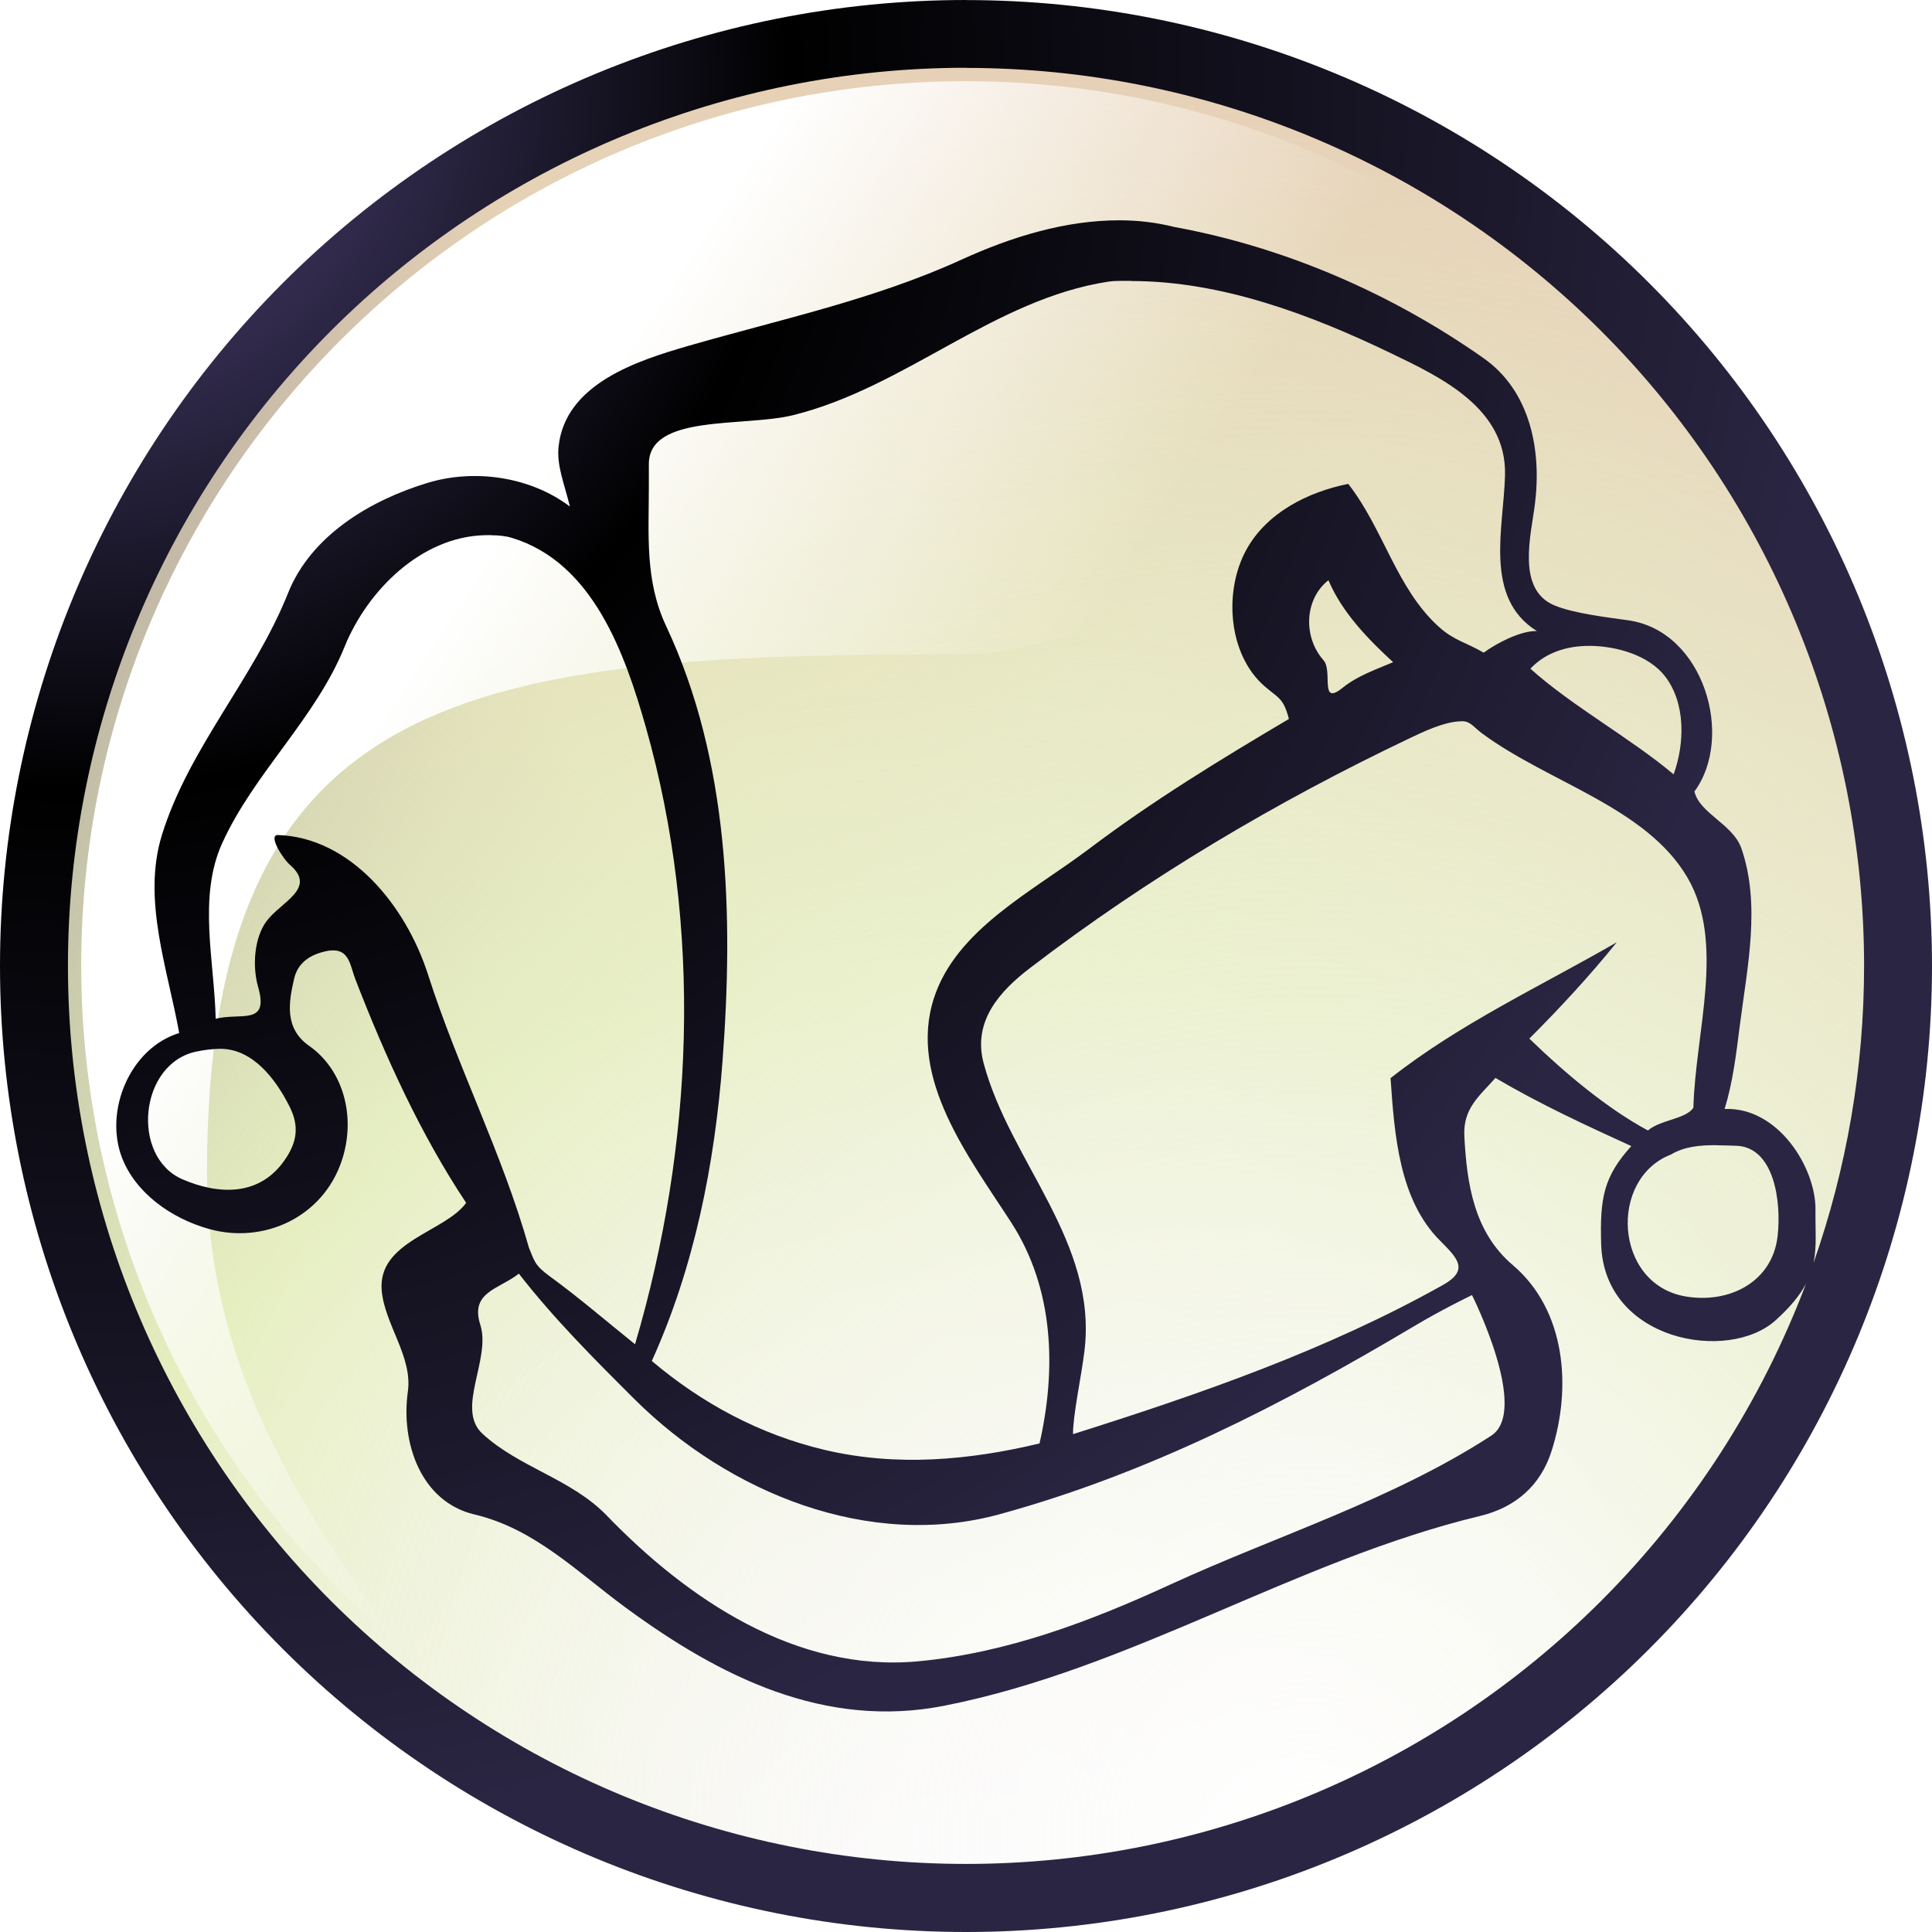
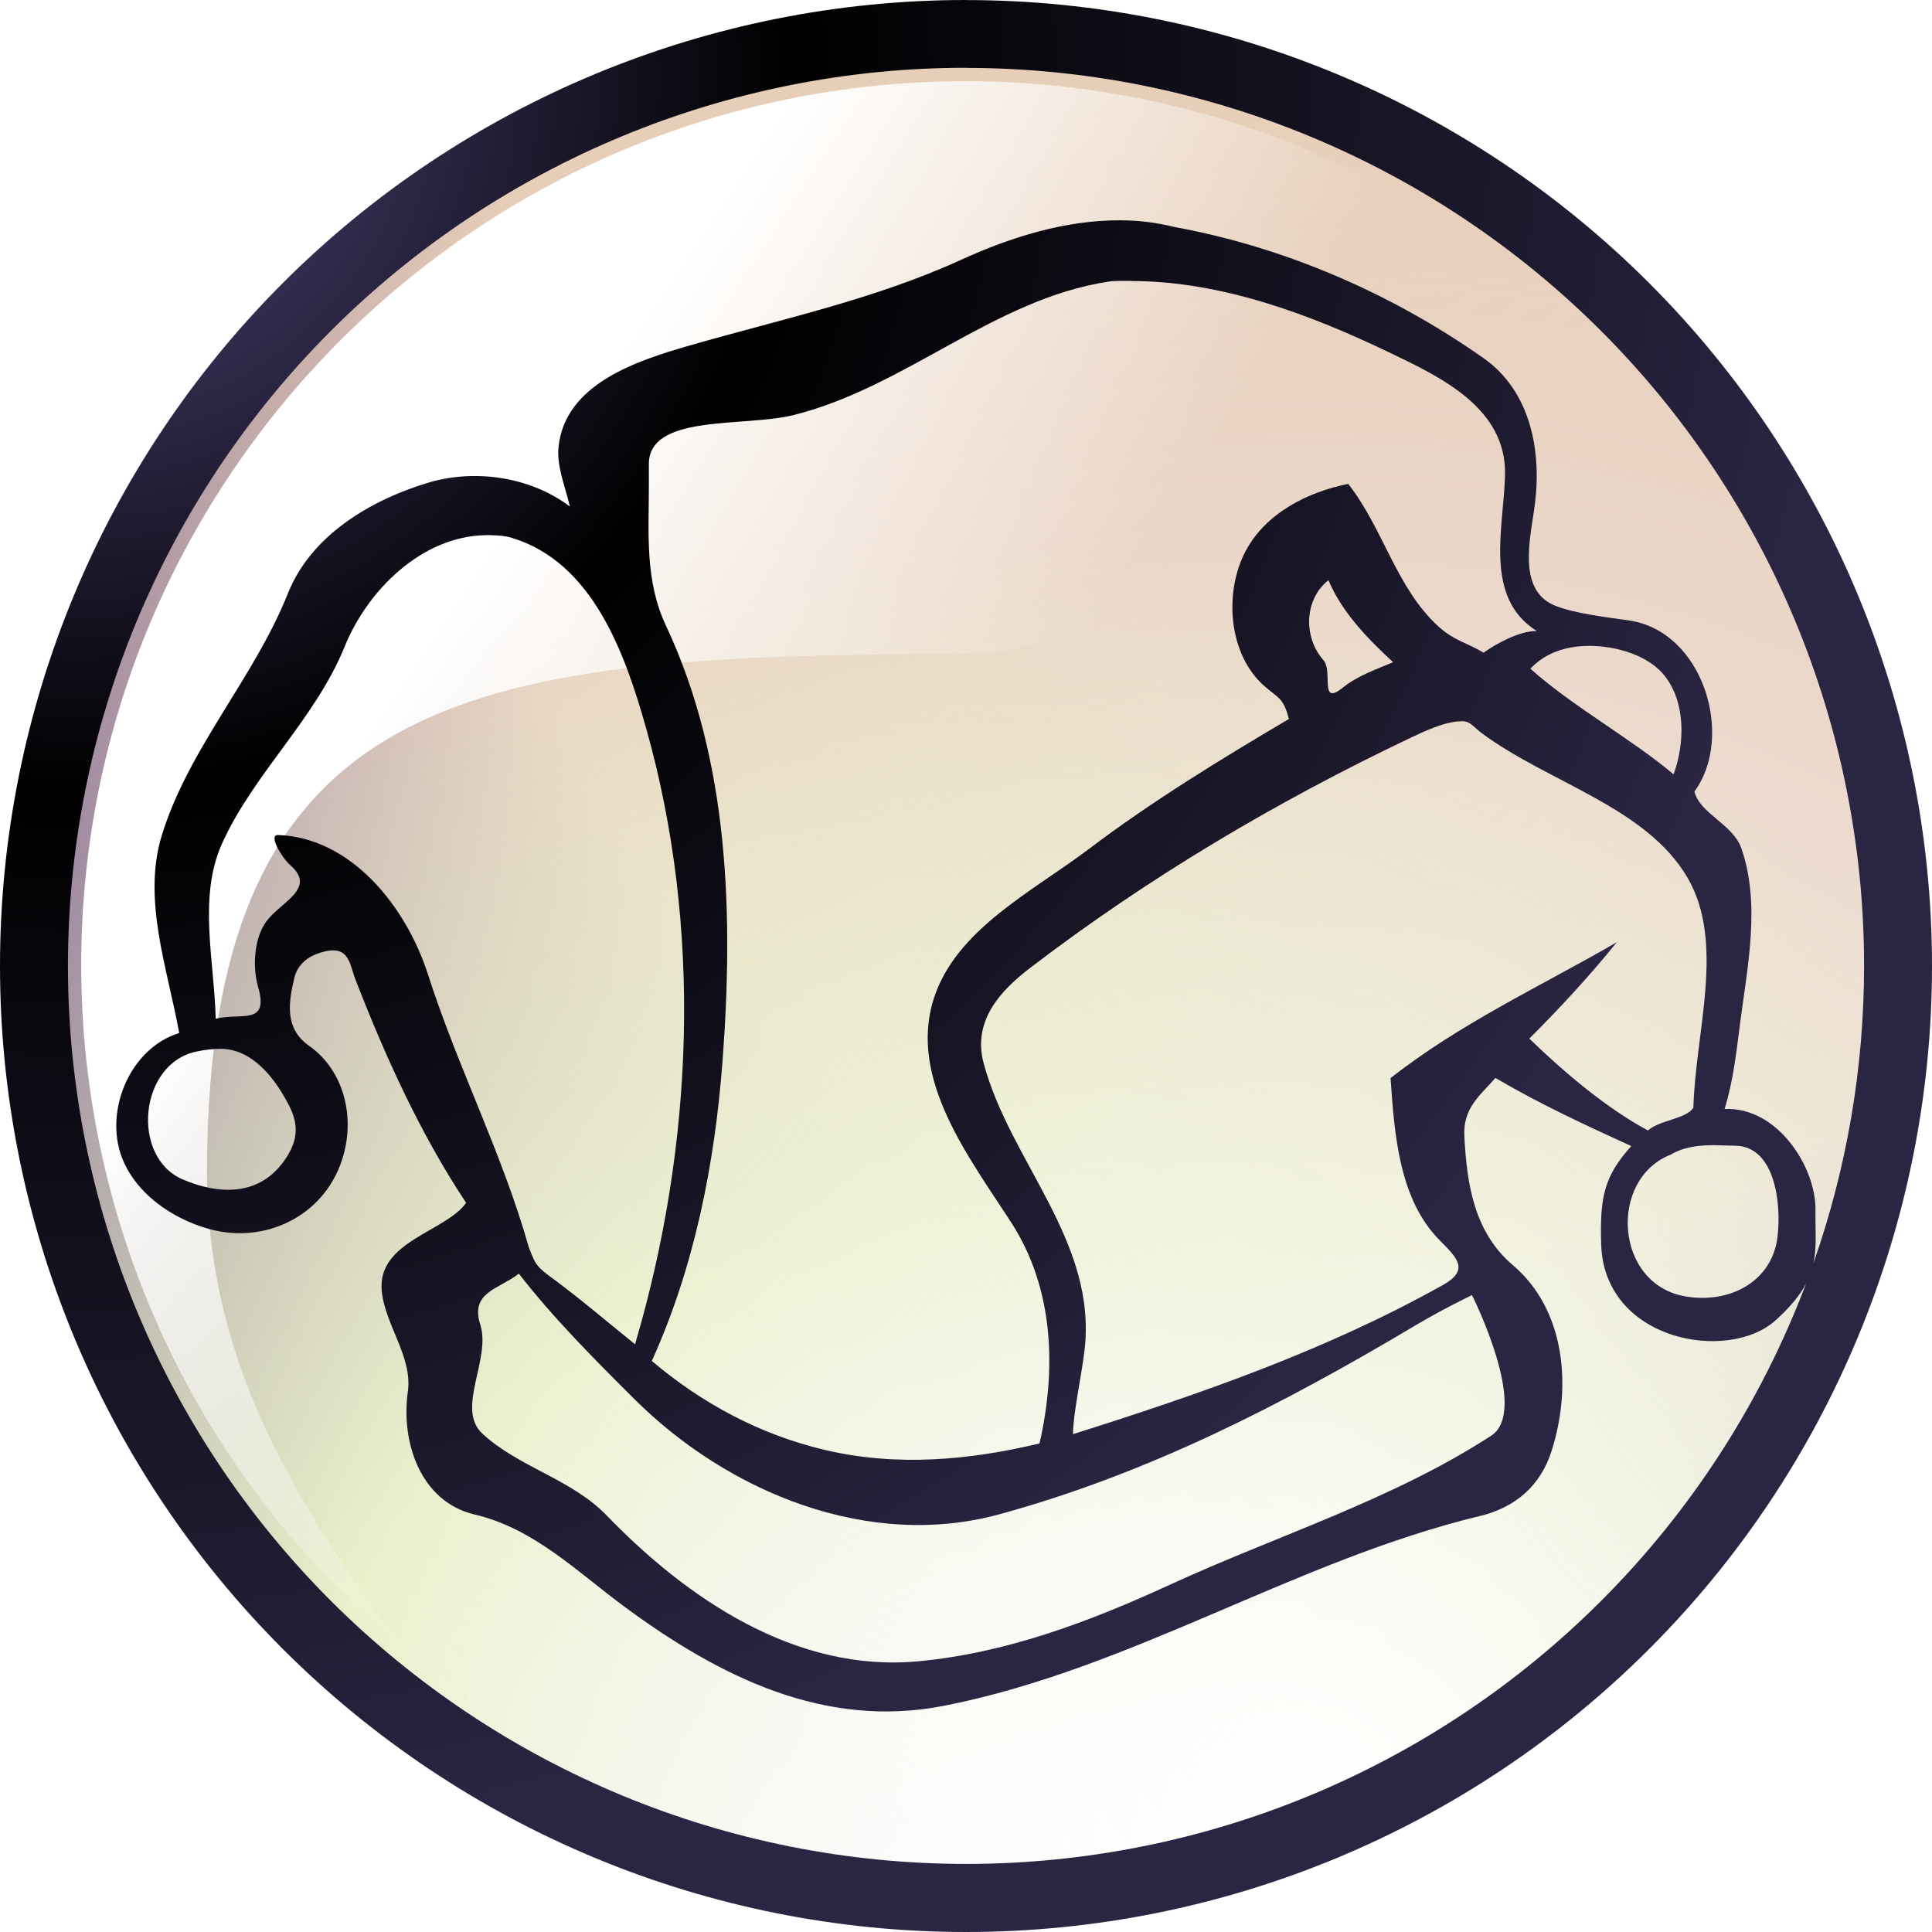
<svg xmlns="http://www.w3.org/2000/svg" width="128" height="128" version="1.1" viewBox="0 0 128 128">
  <defs>
    <radialGradient id="biloua" cx="5.379" cy="5.379" r="62" gradientTransform="matrix(9.3661e-6 1.891 -1.891 1.1385e-5 15.55 -4.7927)" gradientUnits="userSpaceOnUse">
      <stop stop-color="#5c4680" offset="0" />
      <stop stop-color="#2a2542" offset="0.2" />
      <stop stop-color="#000" offset="0.4" />
      <stop stop-color="#2a2542" offset="1" />
    </radialGradient>
-     <radialGradient id="biloub" cx="64" cy="128" r="128" gradientUnits="userSpaceOnUse">
+     <radialGradient id="biloub" cx="64" cy="128" r="92" gradientUnits="userSpaceOnUse">
      <stop stop-color="#fff" offset="0" />
      <stop stop-color="rgb(223, 238, 167)" offset=".5" />
      <stop stop-color="rgb(223, 238, 167)" stop-opacity="0" offset="1" />
    </radialGradient>
    <radialGradient id="bilouc" cx="15.023" cy="-37.564" r="58.621" gradientTransform="matrix(0 2 -2 0 16.136 -5.3795)" gradientUnits="userSpaceOnUse">
      <stop stop-color="#e7ceb8" offset="0" />
      <stop stop-color="#e7ceb8" offset=".5" />
      <stop stop-color="#e7ceb8" stop-opacity="0" offset="1" />
    </radialGradient>
    <radialGradient id="biloud" cx="123.08" cy="104.66" r="58.621" gradientTransform="matrix(0 -2 2 -1.9982e-8 -122.62 367.86)" gradientUnits="userSpaceOnUse">
      <stop stop-color="#fff" offset="0" />
      <stop stop-color="#f0e9f2" stop-opacity="0" offset="1" />
    </radialGradient>
    <linearGradient id="biloue" x1="30" x2="60" y1="40" y2="60" gradientUnits="userSpaceOnUse">
      <stop stop-color="#fff" offset="0" />
      <stop stop-color="#fff" stop-opacity="0" offset="1" />
    </linearGradient>
  </defs>
  <circle cx="64" cy="64" r="60.512" fill="#5c4680" />
  <circle cx="64" cy="64" r="60.512" fill="url(#bilouc)" />
  <circle cx="64" cy="64" r="60.512" fill="url(#biloub)" />
  <circle cx="64" cy="64" r="60.512" fill="url(#biloud)" />
  <path fill="url(#biloue)" d="m64 5.379c-32.375 5.7e-5 -58.621 26.246-58.621 58.621 0.023 17.322 7.706 33.747 20.986 44.867-7.177-9.928-12.602-18.925-12.651-31.176-8.64e-4 -32.376 17.91-34.352 50.286-34.353 13.885 0.006 37.19-22.262 47.777-13.278-10.99-15.478-28.795-24.675-47.777-24.682z" />
  <path fill="url(#biloua)" d="m64 0c-16.975 0-33.256 6.744-45.256 18.744-12 12-18.744 28.281-18.744 45.256-3.4356e-8 16.975 6.744 33.256 18.744 45.256 12 12 28.281 18.744 45.256 18.744 16.975 0 33.256-6.744 45.256-18.744 11.987-11.987 18.731-28.25 18.744-45.206a2.249 2.249 0 0 0 6.2e-4 -0.047 2.249 2.249 0 0 0 0-6.25e-4 2.249 2.249 0 0 0 0-6.25e-4 2.249 2.249 0 0 0 0-6.25e-4 2.249 2.249 0 0 0 0-6.25e-4 2.249 2.249 0 0 0-6.2e-4 -0.052c-0.014-16.956-6.756-33.212-18.744-45.2-12-12-28.281-18.744-45.256-18.744zm0 4.499c15.781 0 30.912 6.269 42.075 17.425 11.156 11.156 17.425 26.287 17.425 42.069v0.002c0 6.769-1.154 13.419-3.351 19.681 0.231-1.093 0.114-2.184 0.131-3.527 0.035-2.771-2.476-6.831-6.023-6.675 0.56-1.806 0.776-3.692 1.014-5.562 0.489-3.834 1.393-7.981 0.098-11.712-0.551-1.59-2.771-2.309-3.108-3.763 2.66-3.611 0.626-10.625-4.369-11.337-1.321-0.189-3.658-0.459-4.924-0.998-2.499-1.063-1.541-4.607-1.276-6.706 0.455-3.613-0.325-7.5-3.396-9.662-6.086-4.282-13.156-7.356-20.487-8.694-1.207-0.305-2.414-0.441-3.616-0.444-3.605-0.009-7.194 1.099-10.487 2.604-5.783 2.644-11.987 3.954-18.056 5.702-3.421 0.986-8.213 2.521-8.644 6.7-0.13 1.259 0.383 2.446 0.752 3.959-2.636-1.995-6.338-2.507-9.425-1.571-3.791 1.151-7.719 3.469-9.256 7.319-2.248 5.629-6.562 10.237-8.35 16.012-1.321 4.271 0.374 8.838 1.145 13.119-3.277 1.015-4.971 5.16-3.796 8.244 0.891 2.338 3.266 4.046 5.792 4.744 3.647 1.008 7.525-0.811 8.769-4.515 0.973-2.891 0.126-6.022-2.16-7.625-1.674-1.173-1.339-2.944-0.982-4.482 0.136-0.587 0.555-1.283 1.571-1.636 2.088-0.726 2.057 0.626 2.487 1.734 1.994 5.143 4.318 10.256 7.331 14.787-1.373 1.923-5.866 2.542-5.596 5.792 0.187 2.249 2.059 4.402 1.734 6.706-0.478 3.388 0.851 7.306 4.418 8.15 3.978 0.936 6.825 3.829 10 6.16 6.287 4.623 13.212 8.062 21.106 6.513 12.4-2.432 23.281-9.631 35.512-12.575 2.374-0.571 4.009-2.038 4.728-4.274 1.371-4.259 0.94-9.375-2.562-12.35-2.554-2.171-3.041-5.337-3.207-8.537-0.097-1.861 1.016-2.671 2.061-3.861 2.895 1.71 5.943 3.12 9 4.516-1.821 2.016-2.09 3.424-1.996 6.513 0.194 6.4 8.412 7.869 11.562 5.025 0.991-0.895 1.616-1.677 2.008-2.416-2.957 7.812-7.556 14.994-13.575 21.012-11.156 11.156-26.294 17.425-42.075 17.425-15.781 0-30.912-6.269-42.075-17.425-11.156-11.156-17.425-26.294-17.425-42.075-2e-7 -15.781 6.269-30.912 17.425-42.075 11.156-11.156 26.294-17.425 42.075-17.425zm10.962 14.119c5.981 0.008 11.856 2.217 17.181 4.779 3.326 1.599 7.662 3.644 7.569 8.056-0.071 3.444-1.452 8.144 2.111 10.356-1.125-0.033-2.767 0.872-3.526 1.433-1.176-0.692-1.964-0.8-2.986-1.728-2.805-2.547-3.645-6.463-5.988-9.456-2.703 0.545-5.4 1.919-6.744 4.353-1.519 2.758-1.22 6.956 1.211 9.062 0.91 0.788 1.24 0.761 1.603 2.16-4.523 2.676-9.037 5.429-13.231 8.6-3.757 2.838-8.825 5.341-10.294 9.919-1.708 5.321 2.344 10.531 5.137 14.856 2.844 4.405 2.979 9.744 1.866 14.625-4.649 1.11-9.463 1.553-14.231 0.427-4.304-1.017-8.137-3.087-11.456-5.892 2.821-6.226 4.169-13.056 4.682-19.825 0.734-9.694 0.452-19.962-3.735-28.869-1.413-3.004-1.143-6.074-1.143-9.225v-1.506c0-3.336 6.319-2.429 9.581-3.243 7.456-1.857 13.281-7.688 20.887-8.844 0.403-0.061 0.812-0.042 1.218-0.046 0.095-9.88e-4 0.19-0.001 0.285-0.001zm-42.406 16.844c0.454 0.003 0.914 0.038 1.362 0.174 5.367 1.632 7.487 7.669 8.875 12.556 3.761 13.275 3.174 27.675-0.72 40.869-1.859-1.494-3.716-3.094-5.664-4.513-1.011-0.736-1.009-1.033-1.371-1.901-1.753-6.209-4.716-11.944-6.675-18.062-1.473-4.6-5.155-9.106-9.95-9.262-0.659-0.021 0.276 1.521 0.818 1.996 1.776 1.555-0.622 2.42-1.587 3.731-0.772 1.049-0.955 2.901-0.54 4.352 0.735 2.571-1.156 1.671-2.814 2.094-0.089-3.848-1.183-8.062 0.425-11.619 2.104-4.649 6.174-8.244 8.113-13.025 1.532-3.774 5.101-7.281 9.269-7.394 0.149-0.004 0.299-0.007 0.451-0.006zm55.456 2.979c0.907 2.133 2.598 3.877 4.286 5.431-1.144 0.484-2.369 0.906-3.334 1.687-1.574 1.272-0.637-1.09-1.279-1.817-1.386-1.571-1.241-4.079 0.327-5.301zm17.25 4.347c1.886 0.007 4.002 0.649 5.063 2.034 1.356 1.768 1.3 4.428 0.556 6.481-2.816-2.376-6.763-4.544-9.487-7 0.982-1.057 2.402-1.515 3.869-1.51zm-8.45 4.993c0.036-2.5e-4 0.072 2.5e-4 0.107 0.002 0.513 0.018 0.747 0.418 1.266 0.802 4.409 3.265 10.881 4.884 13.612 9.556 2.522 4.314 0.53 10.206 0.393 15.25-0.5 0.753-2.184 0.796-3.011 1.505-2.712-1.457-5.511-3.81-7.856-6.086 2.018-2.018 3.992-4.149 5.792-6.381-5.041 2.911-10.394 5.384-14.987 9 0.259 3.763 0.568 8.05 3.272 10.762 1.161 1.166 1.967 1.952 0.196 2.944-7.706 4.318-16.125 7.237-24.506 9.881 0.003-1.333 0.537-3.719 0.754-5.479 0.896-7.25-4.916-12.537-6.675-19.094-0.758-2.822 1.138-4.831 3.076-6.312 7.781-5.957 16.294-11.006 25.131-15.212 0.874-0.416 2.322-1.123 3.438-1.131zm-82.125 21.706c2.047 0.052 3.545 1.927 4.502 3.835 0.682 1.36 0.423 2.381-0.229 3.387-1.724 2.659-4.577 2.414-6.869 1.424-3.44-1.484-2.886-7.694 0.943-8.469 0.551-0.111 0.961-0.161 1.457-0.177 0.067-0.002 0.134-0.002 0.2-7.5e-4zm99 6.388c0.457 0.003 0.898 0.026 1.299 0.033 2.567 0.045 3.053 3.719 2.781 6.021-0.357 3.019-3.221 4.466-6.119 3.959-4.702-0.821-5.086-7.787-0.949-9.394 0.901-0.544 1.982-0.629 2.987-0.622zm-79.312 8.506c2.312 2.976 4.986 5.65 7.656 8.312 6.241 6.214 15.544 10.006 24.212 7.625 9.819-2.694 18.662-7.225 27.469-12.469 1.917-1.141 3.812-2.046 3.812-2.046s3.841 7.644 1.277 9.312c-6.544 4.253-14.187 6.612-21.3 9.881-5.308 2.441-10.825 4.528-16.687 5.071-8.081 0.749-15.275-4.131-20.612-9.656-2.355-2.438-5.824-3.19-8.244-5.429-1.779-1.644 0.59-4.934-0.137-7.213-0.696-2.18 1.249-2.352 2.558-3.389z" />
</svg>
